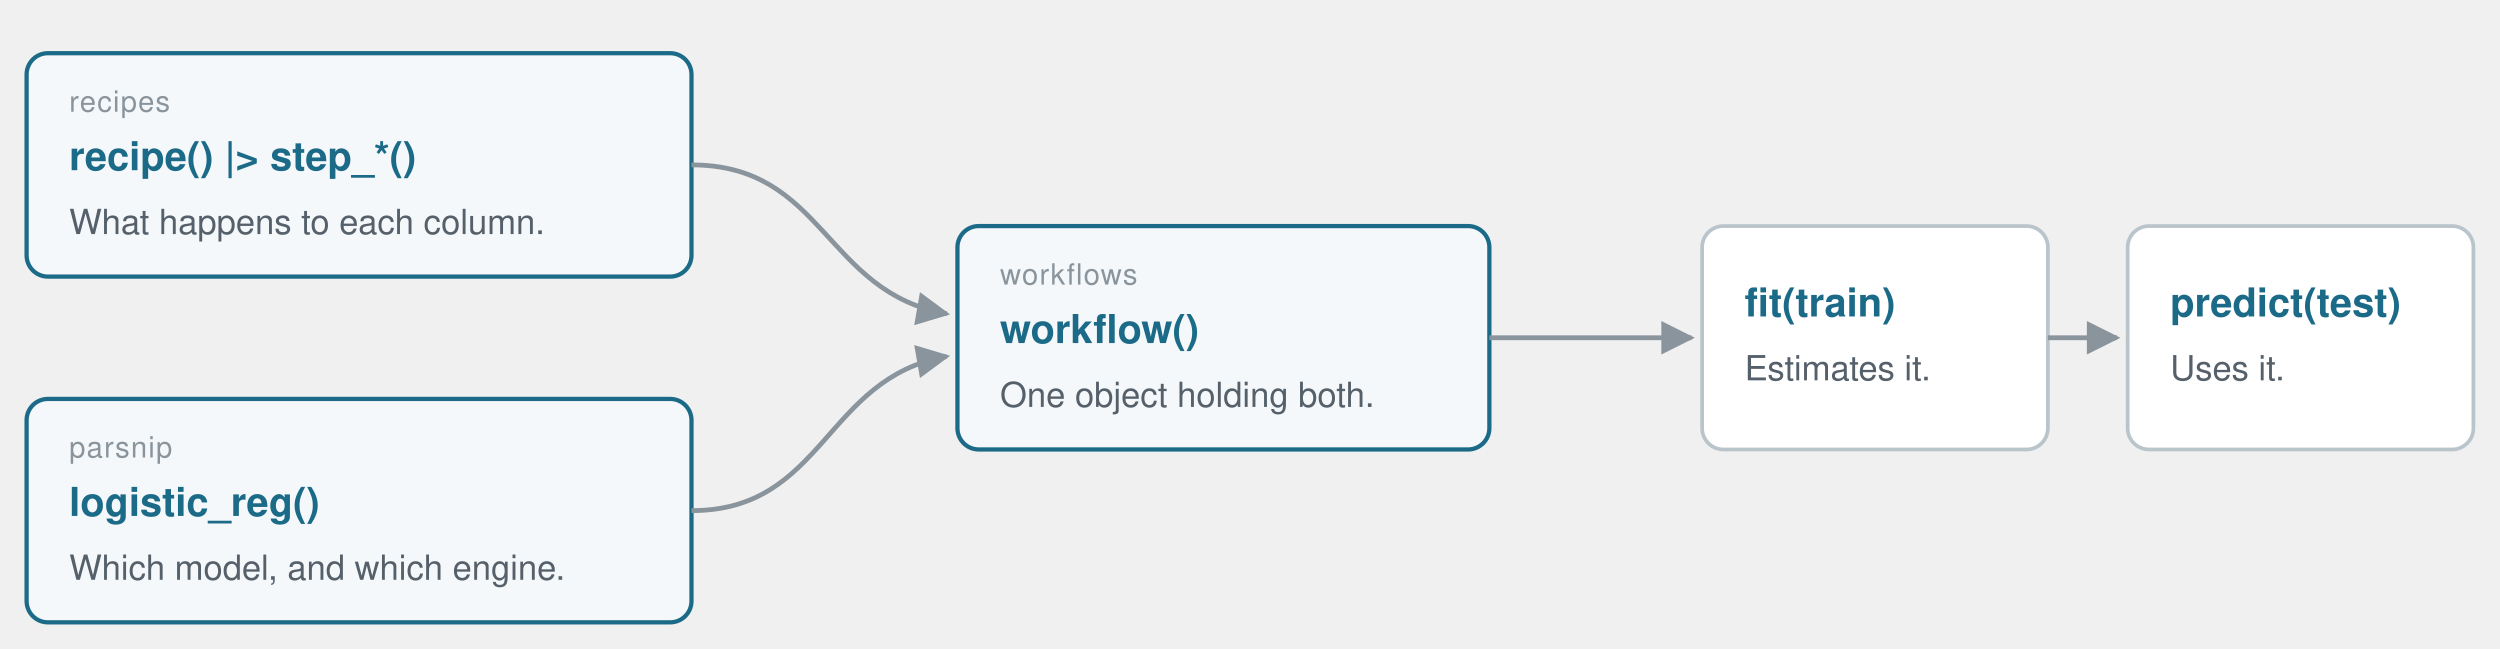
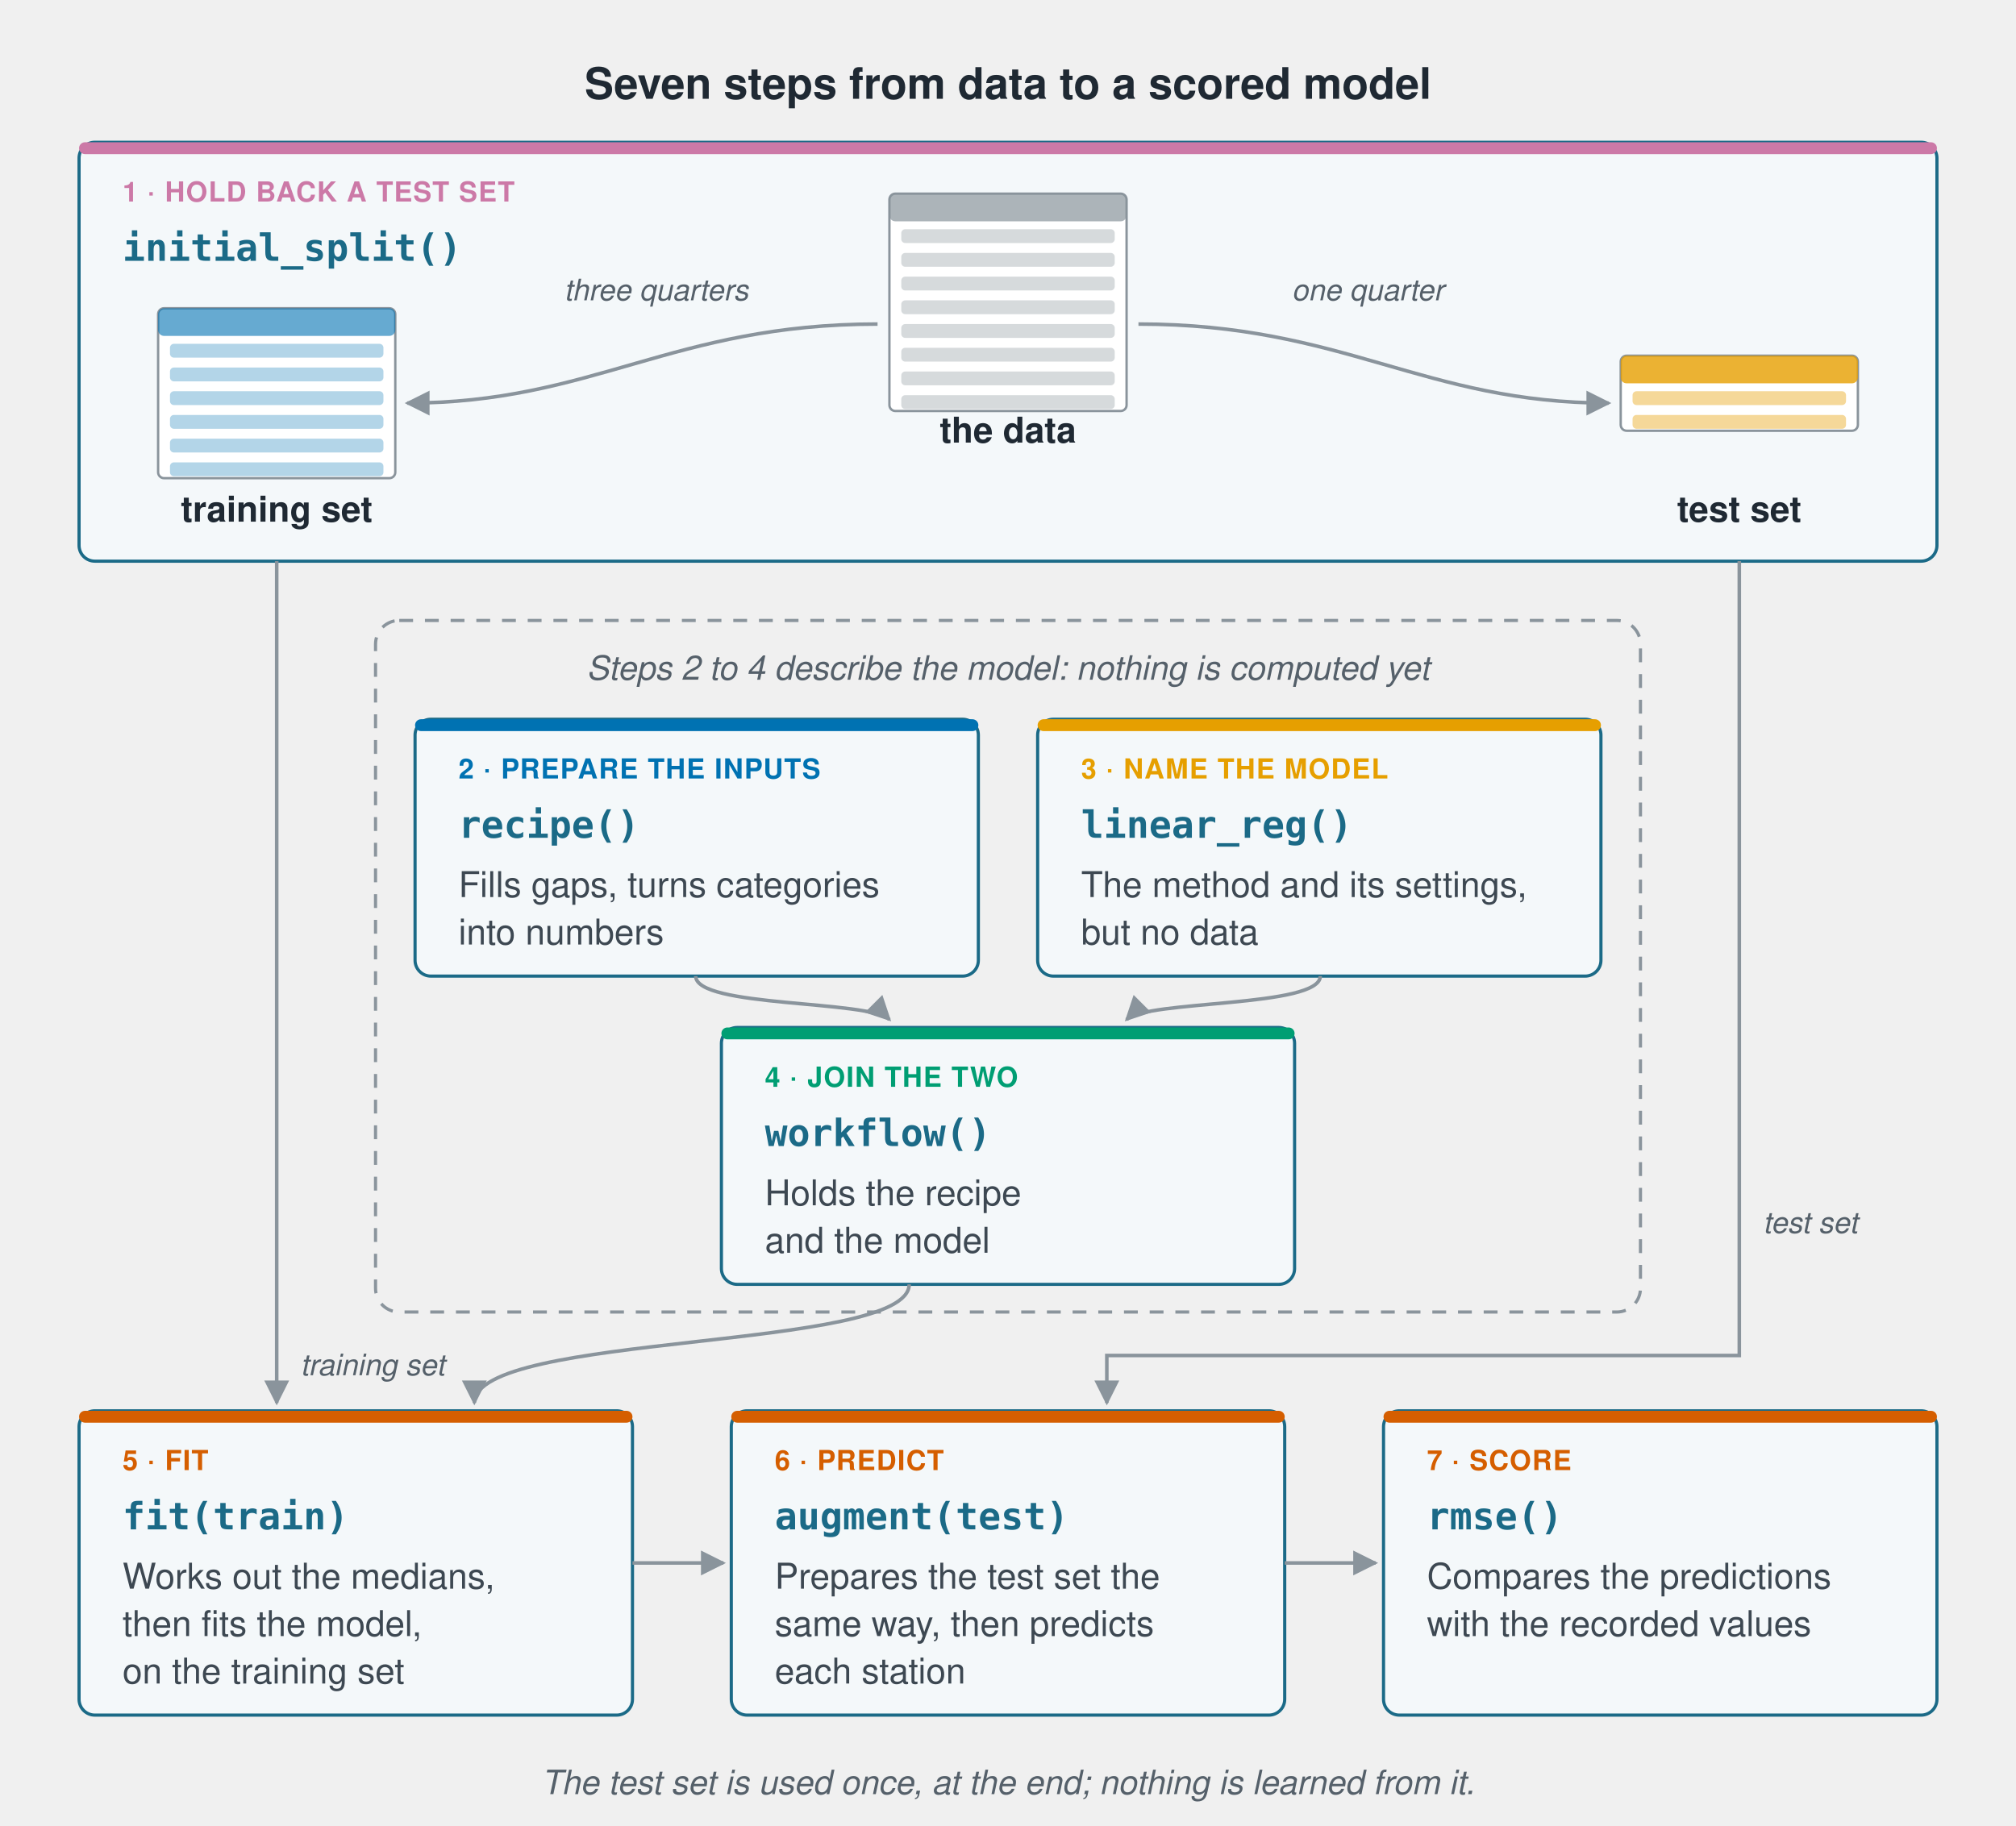
- <svg xmlns="http://www.w3.org/2000/svg" viewBox="0 0 940 244" width="100%" role="img" aria-label="How a recipe and a model specification combine into a workflow, which is then fitted and used to predict">
+ <svg xmlns="http://www.w3.org/2000/svg" viewBox="-40 -24 1020 924" width="100%" role="img" aria-label="The seven steps of a tidymodels fit, drawn as a flow. Step 1, initial_split(), splits the data into a larger training set and a smaller test set. Inside a dashed box labelled as describing the model, with nothing computed yet: step 2, recipe(), prepares the inputs; step 3, linear_reg(), names the model; both lead into step 4, workflow(), which holds the recipe and the model. The training set and the workflow() both lead into step 5, fit(train), which works out the medians and fits the model on the training set. Step 5 leads to step 6, augment(test), which also receives the test set and predicts it, and then to step 7, rmse(), which compares the predictions with the recorded values.">
  <defs>
-     <marker id="arrow" viewBox="0 0 10 10" refX="9" refY="5" markerWidth="7" markerHeight="7" orient="auto">
+     <marker id="arr" viewBox="0 0 10 10" refX="9" refY="5" markerWidth="7" markerHeight="7" orient="auto">
      <path d="M 0 0 L 10 5 L 0 10 z" fill="#8a949c" />
    </marker>
    <style>
-       .box   { fill: #f4f8fa; stroke: #1b6a87; stroke-width: 1.6; rx: 8; }
-       .plain { fill: #ffffff; stroke: #b9c4cb; stroke-width: 1.4; rx: 8; }
-       .fn    { font: bold 15px "Source Sans Pro", Helvetica, Arial, sans-serif; fill: #1b6a87; }
-       .head  { font: bold 15px "Source Sans Pro", Helvetica, Arial, sans-serif; fill: #1f2933; }
-       .body  { font: 13px "Source Sans Pro", Helvetica, Arial, sans-serif; fill: #55606a; }
-       .note  { font: italic 13px "Source Sans Pro", Helvetica, Arial, sans-serif; fill: #55606a; }
-       .pkg   { font: 11px "Source Sans Pro", Helvetica, Arial, sans-serif; fill: #8a949c; letter-spacing: 0.04em; }
-       .link  { stroke: #8a949c; stroke-width: 1.8; fill: none; }
+       .box  { fill: #f4f8fa; stroke: #1b6a87; stroke-width: 1.6; }
+       .band { fill: none; stroke: #8a949c; stroke-width: 1.6; stroke-dasharray: 7 6; }
+       .title{ font: bold 22px "Source Sans Pro", Helvetica, Arial, sans-serif; fill: #1f2933; }
+       .code { font: bold 19px "Source Code Pro", Menlo, Consolas, monospace; fill: #1b6a87; }
+       .code2{ font: bold 16px "Source Code Pro", Menlo, Consolas, monospace; fill: #1b6a87; }
+       .body { font: 18px "Source Sans Pro", Helvetica, Arial, sans-serif; fill: #3d4852; }
+       .tab  { font: bold 18px "Source Sans Pro", Helvetica, Arial, sans-serif; fill: #1f2933; }
+       .lab  { font: bold 14px "Source Sans Pro", Helvetica, Arial, sans-serif; letter-spacing: 0.5px; }
+       .note { font: italic 17px "Source Sans Pro", Helvetica, Arial, sans-serif; fill: #55606a; }
+       .sm   { font: italic 15px "Source Sans Pro", Helvetica, Arial, sans-serif; fill: #55606a; }
+       .ln   { fill: none; stroke: #8a949c; stroke-width: 1.8; }
    </style>
  </defs>
-   <rect class="box" x="10" y="20" width="250" height="84" />
-   <text class="pkg" x="26" y="42">recipes</text>
-   <text class="fn" x="26" y="64">recipe() |&gt; step_*()</text>
-   <text class="body" x="26" y="88">What happens to each column.</text>
-   <rect class="box" x="10" y="150" width="250" height="84" />
-   <text class="pkg" x="26" y="172">parsnip</text>
-   <text class="fn" x="26" y="194">logistic_reg()</text>
-   <text class="body" x="26" y="218">Which model, and which engine.</text>
-   <rect class="box" x="360" y="85" width="200" height="84" />
-   <text class="pkg" x="376" y="107">workflows</text>
-   <text class="fn" x="376" y="129">workflow()</text>
-   <text class="body" x="376" y="153">One object holding both.</text>
-   <rect class="plain" x="640" y="85" width="130" height="84" />
-   <text class="fn" x="656" y="119">fit(train)</text>
-   <text class="body" x="656" y="143">Estimates it.</text>
-   <rect class="plain" x="800" y="85" width="130" height="84" />
-   <text class="fn" x="816" y="119">predict(test)</text>
-   <text class="body" x="816" y="143">Uses it.</text>
-   <path class="link" d="M 260 62 C 310 62 310 110 356 118" marker-end="url(#arrow)" />
-   <path class="link" d="M 260 192 C 310 192 310 142 356 134" marker-end="url(#arrow)" />
-   <line class="link" x1="560" y1="127" x2="636" y2="127" marker-end="url(#arrow)" />
-   <line class="link" x1="770" y1="127" x2="796" y2="127" marker-end="url(#arrow)" />
+   <text class="title" x="470" y="26" text-anchor="middle">Seven steps from data to a scored model</text>
+   <rect class="box" x="0" y="48" width="940" height="212" rx="8" />
+   <rect x="0" y="48" width="940" height="6" rx="3" fill="#CC79A7" />
+   <text class="lab" x="22" y="78" fill="#CC79A7">1 · HOLD BACK A TEST SET</text>
+   <text class="code" x="22" y="108">initial_split()</text>
+   <rect x="410" y="74" width="120" height="110" rx="3" fill="#ffffff" stroke="#8a949c" stroke-width="1.2" />
+   <rect x="410" y="74" width="120" height="14" rx="3" fill="#8a949c" fill-opacity="0.7" />
+   <rect x="416" y="92" width="108" height="7" rx="2" fill="#8a949c" fill-opacity="0.35" />
+   <rect x="416" y="104" width="108" height="7" rx="2" fill="#8a949c" fill-opacity="0.35" />
+   <rect x="416" y="116" width="108" height="7" rx="2" fill="#8a949c" fill-opacity="0.35" />
+   <rect x="416" y="128" width="108" height="7" rx="2" fill="#8a949c" fill-opacity="0.35" />
+   <rect x="416" y="140" width="108" height="7" rx="2" fill="#8a949c" fill-opacity="0.35" />
+   <rect x="416" y="152" width="108" height="7" rx="2" fill="#8a949c" fill-opacity="0.35" />
+   <rect x="416" y="164" width="108" height="7" rx="2" fill="#8a949c" fill-opacity="0.35" />
+   <rect x="416" y="176" width="108" height="7" rx="2" fill="#8a949c" fill-opacity="0.35" />
+   <text class="tab" x="470" y="200" text-anchor="middle">the data</text>
+   <rect x="40" y="132" width="120" height="86" rx="3" fill="#ffffff" stroke="#8a949c" stroke-width="1.2" />
+   <rect x="40" y="132" width="120" height="14" rx="3" fill="#0072B2" fill-opacity="0.6" />
+   <rect x="46" y="150" width="108" height="7" rx="2" fill="#0072B2" fill-opacity="0.3" />
+   <rect x="46" y="162" width="108" height="7" rx="2" fill="#0072B2" fill-opacity="0.3" />
+   <rect x="46" y="174" width="108" height="7" rx="2" fill="#0072B2" fill-opacity="0.3" />
+   <rect x="46" y="186" width="108" height="7" rx="2" fill="#0072B2" fill-opacity="0.3" />
+   <rect x="46" y="198" width="108" height="7" rx="2" fill="#0072B2" fill-opacity="0.3" />
+   <rect x="46" y="210" width="108" height="7" rx="2" fill="#0072B2" fill-opacity="0.3" />
+   <text class="tab" x="100" y="240" text-anchor="middle">training set</text>
+   <rect x="780" y="156" width="120" height="38" rx="3" fill="#ffffff" stroke="#8a949c" stroke-width="1.2" />
+   <rect x="780" y="156" width="120" height="14" rx="3" fill="#E69F00" fill-opacity="0.8" />
+   <rect x="786" y="174" width="108" height="7" rx="2" fill="#E69F00" fill-opacity="0.4" />
+   <rect x="786" y="186" width="108" height="7" rx="2" fill="#E69F00" fill-opacity="0.4" />
+   <text class="tab" x="840" y="240" text-anchor="middle">test set</text>
+   <path class="ln" d="M 404 140 C 300 140 260 180 166 180" marker-end="url(#arr)" />
+   <path class="ln" d="M 536 140 C 640 140 680 180 774 180" marker-end="url(#arr)" />
+   <text class="sm" x="292" y="128" text-anchor="middle">three quarters</text>
+   <text class="sm" x="652" y="128" text-anchor="middle">one quarter</text>
+   <rect class="band" x="150" y="290" width="640" height="350" rx="12" />
+   <text class="note" x="470" y="320" text-anchor="middle">Steps 2 to 4 describe the model: nothing is computed yet</text>
+   <rect class="box" x="170" y="340" width="285" height="130" rx="8" />
+   <rect x="170" y="340" width="285" height="6" rx="3" fill="#0072B2" />
+   <text class="lab" x="192" y="370" fill="#0072B2">2 · PREPARE THE INPUTS</text>
+   <text class="code" x="192" y="400">recipe()</text>
+   <text class="body" x="192" y="430">Fills gaps, turns categories</text>
+   <text class="body" x="192" y="454">into numbers</text>
+   <rect class="box" x="485" y="340" width="285" height="130" rx="8" />
+   <rect x="485" y="340" width="285" height="6" rx="3" fill="#E69F00" />
+   <text class="lab" x="507" y="370" fill="#E69F00">3 · NAME THE MODEL</text>
+   <text class="code" x="507" y="400">linear_reg()</text>
+   <text class="body" x="507" y="430">The method and its settings,</text>
+   <text class="body" x="507" y="454">but no data</text>
+   <rect class="box" x="325" y="496" width="290" height="130" rx="8" />
+   <rect x="325" y="496" width="290" height="6" rx="3" fill="#009E73" />
+   <text class="lab" x="347" y="526" fill="#009E73">4 · JOIN THE TWO</text>
+   <text class="code" x="347" y="556">workflow()</text>
+   <text class="body" x="347" y="586">Holds the recipe</text>
+   <text class="body" x="347" y="610">and the model</text>
+   <path class="ln" d="M 312 470 C 312 486 400 482 410 492" marker-end="url(#arr)" />
+   <path class="ln" d="M 628 470 C 628 486 540 482 530 492" marker-end="url(#arr)" />
+   <rect class="box" x="0" y="690" width="280" height="154" rx="8" />
+   <rect x="0" y="690" width="280" height="6" rx="3" fill="#D55E00" />
+   <text class="lab" x="22" y="720" fill="#D55E00">5 · FIT</text>
+   <text class="code" x="22" y="750">fit(train)</text>
+   <text class="body" x="22" y="780">Works out the medians,</text>
+   <text class="body" x="22" y="804">then fits the model,</text>
+   <text class="body" x="22" y="828">on the training set</text>
+   <rect class="box" x="330" y="690" width="280" height="154" rx="8" />
+   <rect x="330" y="690" width="280" height="6" rx="3" fill="#D55E00" />
+   <text class="lab" x="352" y="720" fill="#D55E00">6 · PREDICT</text>
+   <text class="code" x="352" y="750">augment(test)</text>
+   <text class="body" x="352" y="780">Prepares the test set the</text>
+   <text class="body" x="352" y="804">same way, then predicts</text>
+   <text class="body" x="352" y="828">each station</text>
+   <rect class="box" x="660" y="690" width="280" height="154" rx="8" />
+   <rect x="660" y="690" width="280" height="6" rx="3" fill="#D55E00" />
+   <text class="lab" x="682" y="720" fill="#D55E00">7 · SCORE</text>
+   <text class="code" x="682" y="750">rmse()</text>
+   <text class="body" x="682" y="780">Compares the predictions</text>
+   <text class="body" x="682" y="804">with the recorded values</text>
+   <line class="ln" x1="280" y1="767" x2="326" y2="767" marker-end="url(#arr)" />
+   <line class="ln" x1="610" y1="767" x2="656" y2="767" marker-end="url(#arr)" />
+   <line class="ln" x1="100" y1="260" x2="100" y2="686" marker-end="url(#arr)" />
+   <path class="ln" d="M 420 626 C 420 660 200 650 200 686" marker-end="url(#arr)" />
+   <path class="ln" d="M 840 260 V 662 H 520 V 686" marker-end="url(#arr)" />
+   <text class="sm" x="112" y="672">training set</text>
+   <text class="sm" x="852" y="600">test set</text>
+   <text class="note" x="470" y="884" text-anchor="middle">The test set is used once, at the end; nothing is learned from it.</text>
</svg>
